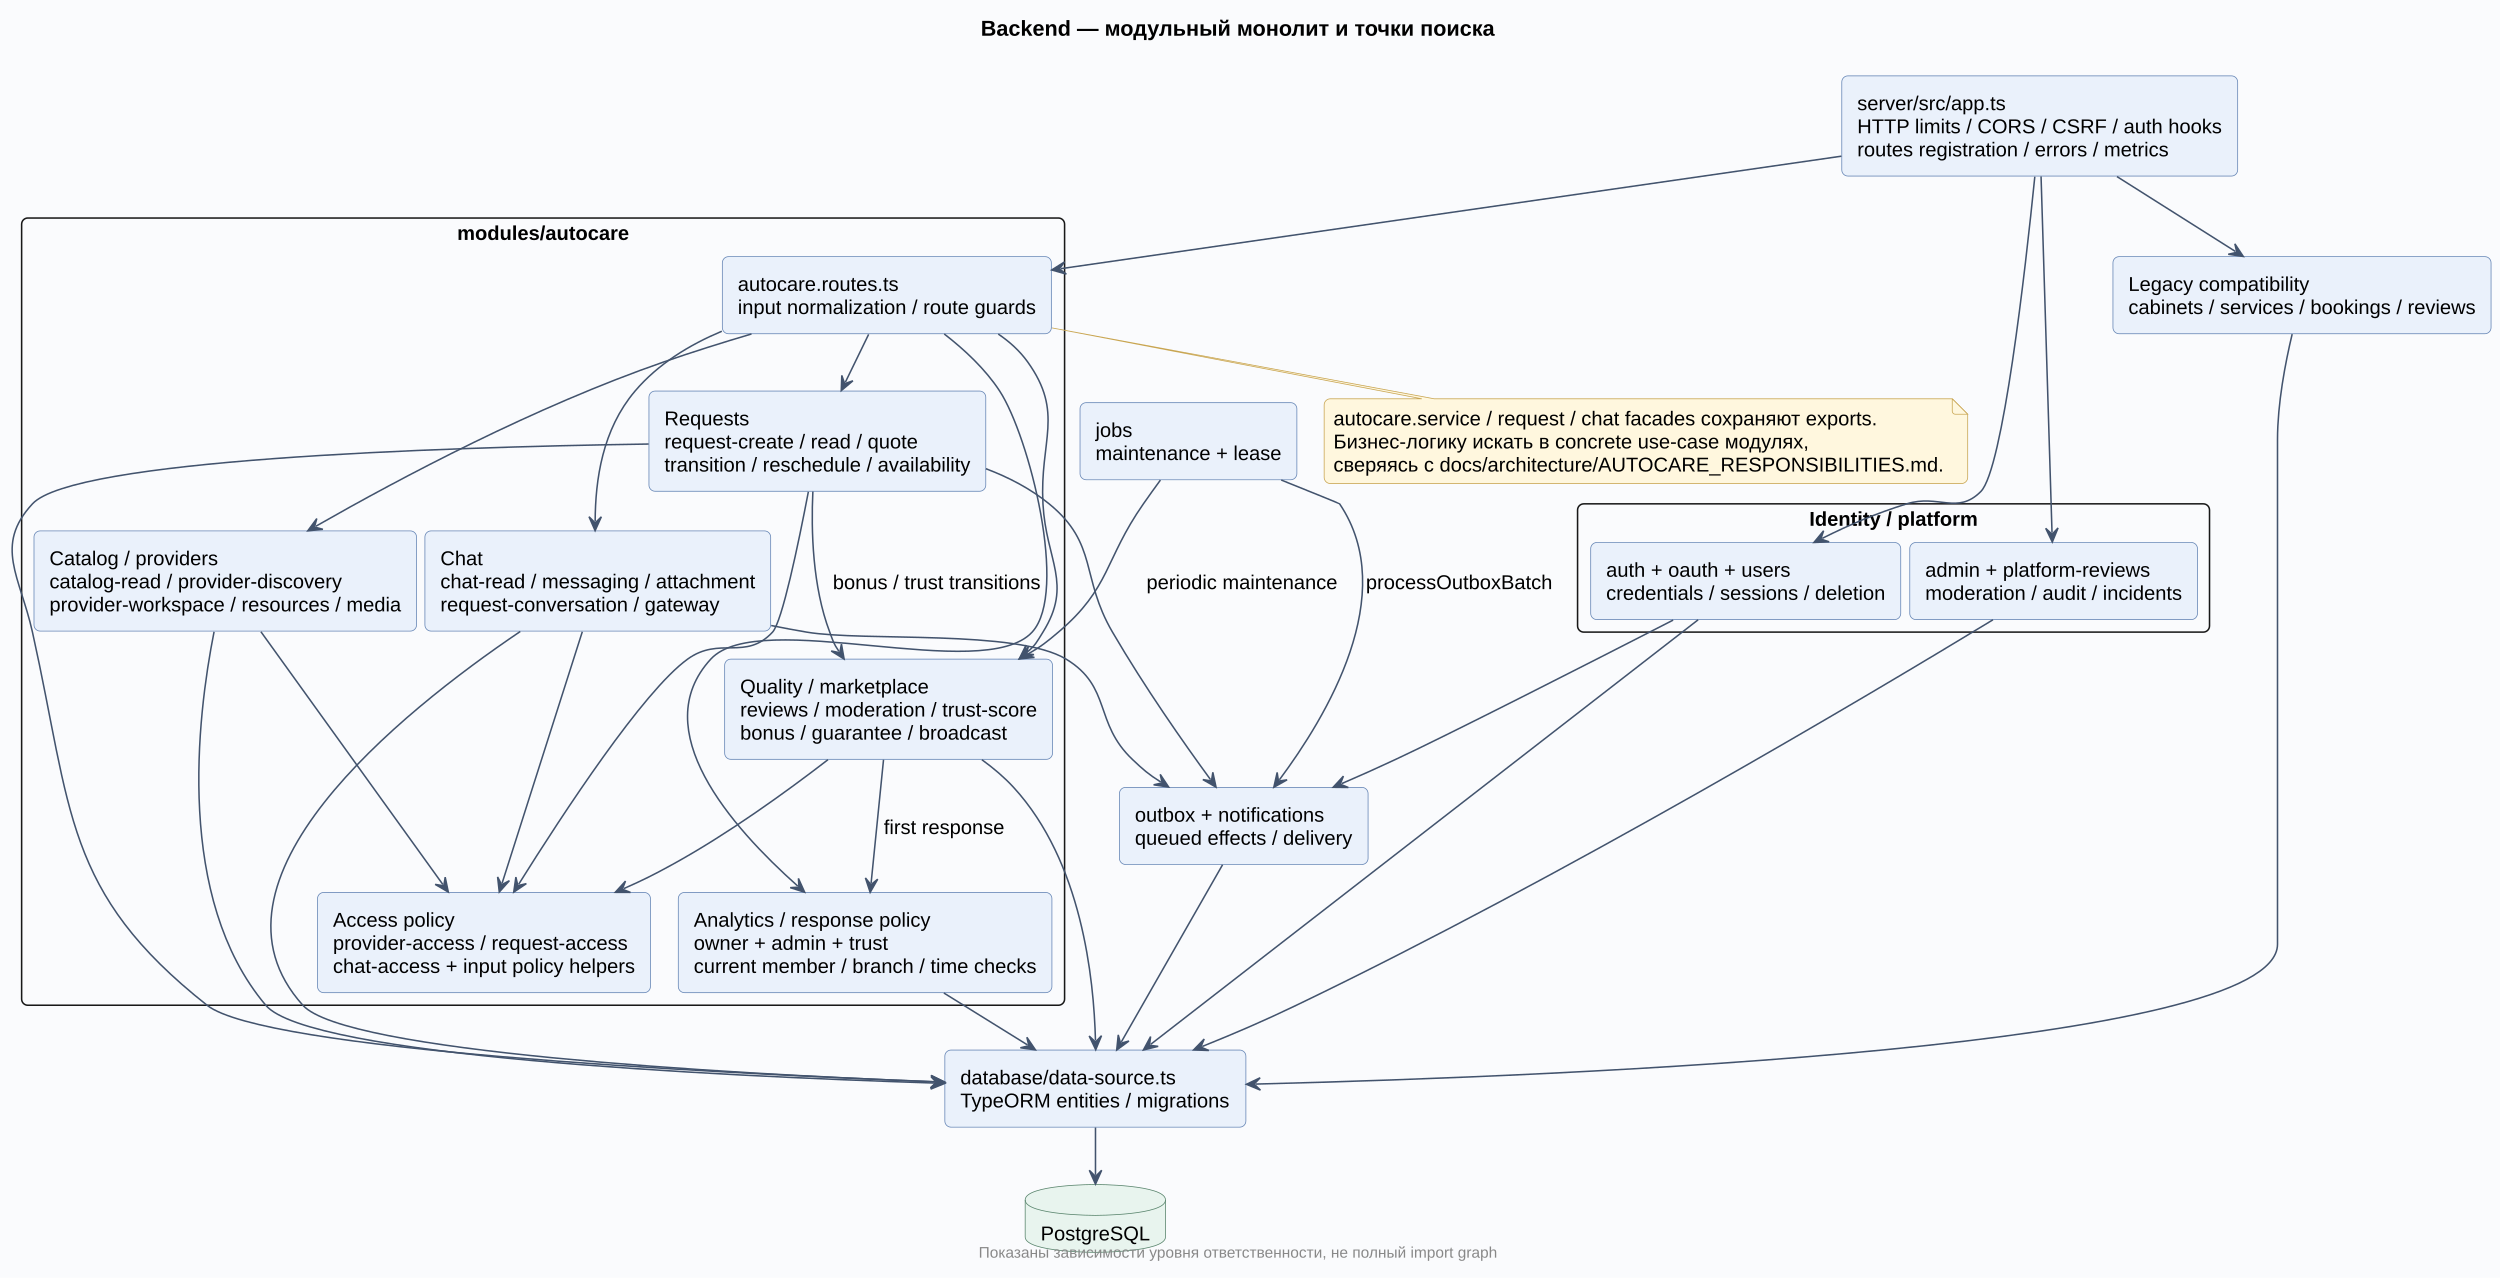
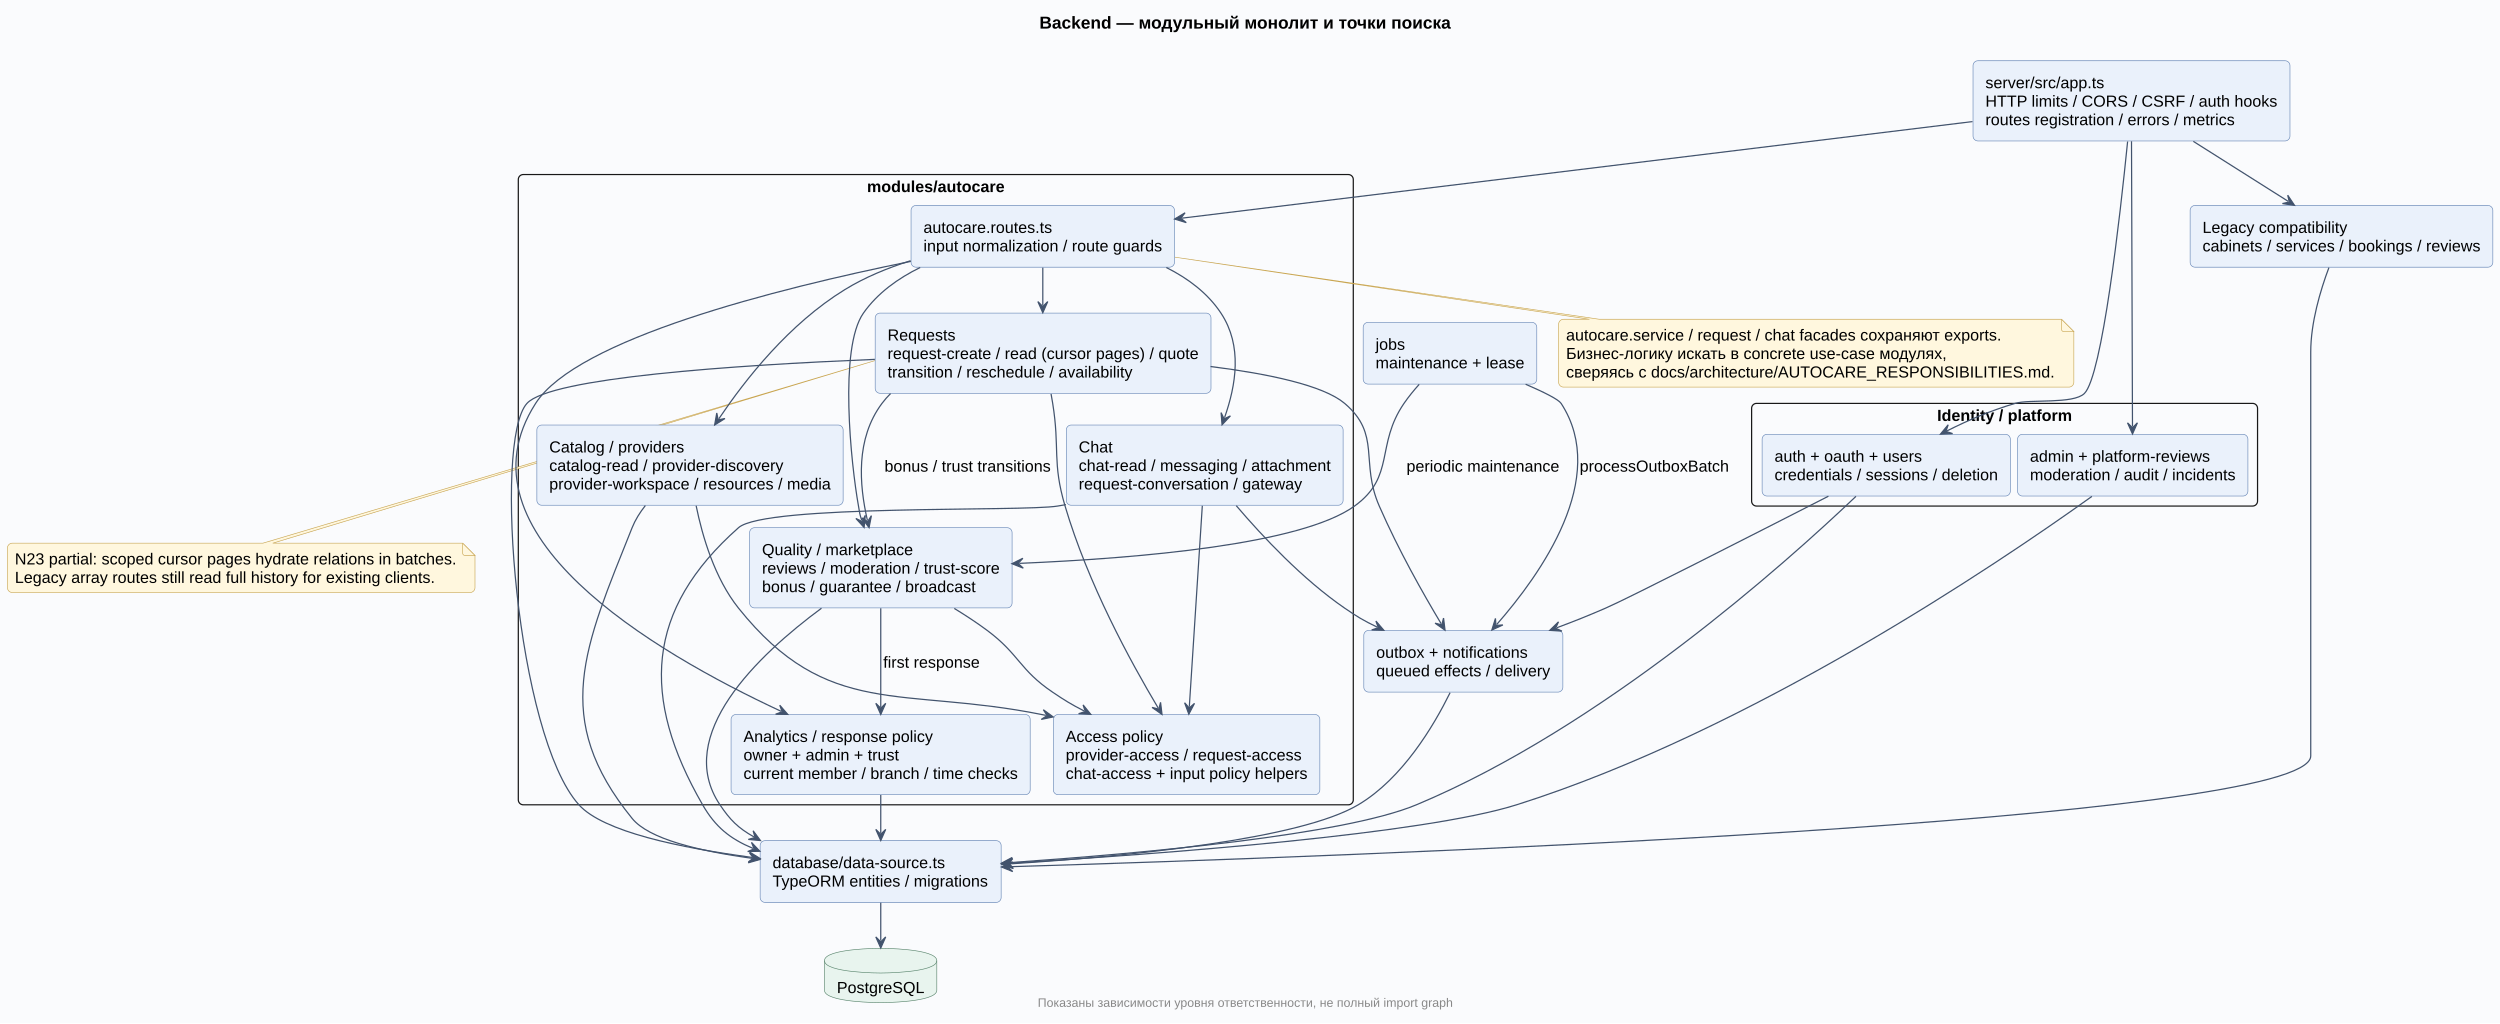
- <svg xmlns="http://www.w3.org/2000/svg" contentStyleType="text/css" data-diagram-type="DESCRIPTION" height="827px" preserveAspectRatio="none" style="width:1618px;height:827px;background:#FAFBFD;" version="1.1" viewBox="0 0 1618 827" width="1618px" zoomAndPan="magnify">
+ <svg xmlns="http://www.w3.org/2000/svg" contentStyleType="text/css" data-diagram-type="DESCRIPTION" height="827px" preserveAspectRatio="none" style="width:2021px;height:827px;background:#FAFBFD;" version="1.1" viewBox="0 0 2021 827" width="2021px" zoomAndPan="magnify">
  <defs />
  <g>
-     <rect fill="#FAFBFD" height="827" style="stroke:none;stroke-width:1;" width="1618" x="0" y="0" />
+     <rect fill="#FAFBFD" height="827" style="stroke:none;stroke-width:1;" width="2021" x="0" y="0" />
    <g class="title" data-source-line="2">
-       <text fill="#000000" font-family="Arial" font-size="14" font-weight="bold" lengthAdjust="spacing" textLength="334.018" x="634.741" y="23.132">Backend — модульный монолит и точки поиска</text>
+       <text fill="#000000" font-family="Arial" font-size="14" font-weight="bold" lengthAdjust="spacing" textLength="334.018" x="840.241" y="23.132">Backend — модульный монолит и точки поиска</text>
    </g>
    <g class="cluster" data-qualified-name="Identity . platform" data-source-line="5" id="ent0003">
-       <rect fill="none" height="83" rx="4" ry="4" style="stroke:#181818;stroke-width:1;" width="409" x="1021" y="326.099" />
-       <text fill="#000000" font-family="Arial" font-size="13" font-weight="bold" lengthAdjust="spacing" textLength="109.059" x="1170.97" y="340.293">Identity / platform</text>
+       <rect fill="none" height="83" rx="4" ry="4" style="stroke:#181818;stroke-width:1;" width="409" x="1416" y="326.099" />
+       <text fill="#000000" font-family="Arial" font-size="13" font-weight="bold" lengthAdjust="spacing" textLength="109.059" x="1565.97" y="340.293">Identity / platform</text>
    </g>
    <g class="cluster" data-qualified-name="modules.autocare" data-source-line="9" id="ent0006">
-       <rect fill="none" height="509.5" rx="4" ry="4" style="stroke:#181818;stroke-width:1;" width="675" x="14" y="141.099" />
-       <text fill="#000000" font-family="Arial" font-size="13" font-weight="bold" lengthAdjust="spacing" textLength="111.255" x="295.872" y="155.292">modules/autocare</text>
+       <rect fill="none" height="509.5" rx="4" ry="4" style="stroke:#181818;stroke-width:1;" width="675" x="419" y="141.099" />
+       <text fill="#000000" font-family="Arial" font-size="13" font-weight="bold" lengthAdjust="spacing" textLength="111.255" x="700.872" y="155.292">modules/autocare</text>
    </g>
    <g class="entity" data-qualified-name="App" data-source-line="4" id="ent0002">
-       <rect fill="#EAF1FB" height="64.846" rx="4" ry="4" style="stroke:#6585B5;stroke-width:0.5;" width="256.215" x="1192" y="49.099" />
-       <text fill="#000000" font-family="Arial" font-size="13" lengthAdjust="spacing" textLength="96.085" x="1202" y="71.293">server/src/app.ts</text>
-       <text fill="#000000" font-family="Arial" font-size="13" lengthAdjust="spacing" textLength="236.215" x="1202" y="86.241">HTTP limits / CORS / CSRF / auth hooks</text>
-       <text fill="#000000" font-family="Arial" font-size="13" lengthAdjust="spacing" textLength="201.557" x="1202" y="101.19">routes registration / errors / metrics</text>
+       <rect fill="#EAF1FB" height="64.846" rx="4" ry="4" style="stroke:#6585B5;stroke-width:0.5;" width="256.215" x="1595" y="49.099" />
+       <text fill="#000000" font-family="Arial" font-size="13" lengthAdjust="spacing" textLength="96.085" x="1605" y="71.293">server/src/app.ts</text>
+       <text fill="#000000" font-family="Arial" font-size="13" lengthAdjust="spacing" textLength="236.215" x="1605" y="86.241">HTTP limits / CORS / CSRF / auth hooks</text>
+       <text fill="#000000" font-family="Arial" font-size="13" lengthAdjust="spacing" textLength="201.557" x="1605" y="101.19">routes registration / errors / metrics</text>
    </g>
    <g class="entity" data-qualified-name="Outbox" data-source-line="18" id="ent0014">
-       <rect fill="#EAF1FB" height="49.898" rx="4" ry="4" style="stroke:#6585B5;stroke-width:0.5;" width="160.918" x="724.5" y="509.599" />
-       <text fill="#000000" font-family="Arial" font-size="13" lengthAdjust="spacing" textLength="122.497" x="734.5" y="531.793">outbox + notifications</text>
-       <text fill="#000000" font-family="Arial" font-size="13" lengthAdjust="spacing" textLength="140.918" x="734.5" y="546.741">queued effects / delivery</text>
+       <rect fill="#EAF1FB" height="49.898" rx="4" ry="4" style="stroke:#6585B5;stroke-width:0.5;" width="160.918" x="1102.5" y="509.599" />
+       <text fill="#000000" font-family="Arial" font-size="13" lengthAdjust="spacing" textLength="122.497" x="1112.5" y="531.793">outbox + notifications</text>
+       <text fill="#000000" font-family="Arial" font-size="13" lengthAdjust="spacing" textLength="140.918" x="1112.5" y="546.741">queued effects / delivery</text>
    </g>
    <g class="entity" data-qualified-name="Jobs" data-source-line="19" id="ent0015">
-       <rect fill="#EAF1FB" height="49.898" rx="4" ry="4" style="stroke:#6585B5;stroke-width:0.5;" width="140.333" x="699" y="260.599" />
-       <text fill="#000000" font-family="Arial" font-size="13" lengthAdjust="spacing" textLength="23.848" x="709" y="282.793">jobs</text>
-       <text fill="#000000" font-family="Arial" font-size="13" lengthAdjust="spacing" textLength="120.332" x="709" y="297.741">maintenance + lease</text>
+       <rect fill="#EAF1FB" height="49.898" rx="4" ry="4" style="stroke:#6585B5;stroke-width:0.5;" width="140.333" x="1102" y="260.599" />
+       <text fill="#000000" font-family="Arial" font-size="13" lengthAdjust="spacing" textLength="23.848" x="1112" y="282.793">jobs</text>
+       <text fill="#000000" font-family="Arial" font-size="13" lengthAdjust="spacing" textLength="120.332" x="1112" y="297.741">maintenance + lease</text>
    </g>
    <g class="entity" data-qualified-name="Legacy" data-source-line="20" id="ent0016">
-       <rect fill="#EAF1FB" height="49.898" rx="4" ry="4" style="stroke:#6585B5;stroke-width:0.5;" width="244.707" x="1367.5" y="166.099" />
-       <text fill="#000000" font-family="Arial" font-size="13" lengthAdjust="spacing" textLength="117.057" x="1377.5" y="188.292">Legacy compatibility</text>
-       <text fill="#000000" font-family="Arial" font-size="13" lengthAdjust="spacing" textLength="224.707" x="1377.5" y="203.241">cabinets / services / bookings / reviews</text>
+       <rect fill="#EAF1FB" height="49.898" rx="4" ry="4" style="stroke:#6585B5;stroke-width:0.5;" width="244.707" x="1770.5" y="166.099" />
+       <text fill="#000000" font-family="Arial" font-size="13" lengthAdjust="spacing" textLength="117.057" x="1780.5" y="188.292">Legacy compatibility</text>
+       <text fill="#000000" font-family="Arial" font-size="13" lengthAdjust="spacing" textLength="224.707" x="1780.5" y="203.241">cabinets / services / bookings / reviews</text>
    </g>
    <g class="entity" data-qualified-name="ORM" data-source-line="21" id="ent0017">
-       <rect fill="#EAF1FB" height="49.898" rx="4" ry="4" style="stroke:#6585B5;stroke-width:0.5;" width="194.833" x="611.5" y="679.599" />
-       <text fill="#000000" font-family="Arial" font-size="13" lengthAdjust="spacing" textLength="139.477" x="621.5" y="701.793">database/data-source.ts</text>
-       <text fill="#000000" font-family="Arial" font-size="13" lengthAdjust="spacing" textLength="174.833" x="621.5" y="716.741">TypeORM entities / migrations</text>
+       <rect fill="#EAF1FB" height="49.898" rx="4" ry="4" style="stroke:#6585B5;stroke-width:0.5;" width="194.833" x="614.5" y="679.599" />
+       <text fill="#000000" font-family="Arial" font-size="13" lengthAdjust="spacing" textLength="139.477" x="624.5" y="701.793">database/data-source.ts</text>
+       <text fill="#000000" font-family="Arial" font-size="13" lengthAdjust="spacing" textLength="174.833" x="624.5" y="716.741">TypeORM entities / migrations</text>
    </g>
    <g class="entity" data-qualified-name="PG" data-source-line="22" id="ent0018">
-       <path d="M663.5,776.599 C663.5,766.599 708.907,766.599 708.907,766.599 C708.907,766.599 754.314,766.599 754.314,776.599 L754.314,800.547 C754.314,810.547 708.907,810.547 708.907,810.547 C708.907,810.547 663.5,810.547 663.5,800.547 L663.5,776.599" fill="#E8F4EE" style="stroke:#58846C;stroke-width:0.5;" />
-       <path d="M663.5,776.599 C663.5,786.599 708.907,786.599 708.907,786.599 C708.907,786.599 754.314,786.599 754.314,776.599" fill="none" style="stroke:#58846C;stroke-width:0.5;" />
-       <text fill="#000000" font-family="Arial" font-size="13" lengthAdjust="spacing" textLength="70.814" x="673.5" y="802.793">PostgreSQL</text>
+       <path d="M666.5,776.599 C666.5,766.599 711.907,766.599 711.907,766.599 C711.907,766.599 757.314,766.599 757.314,776.599 L757.314,800.547 C757.314,810.547 711.907,810.547 711.907,810.547 C711.907,810.547 666.5,810.547 666.5,800.547 L666.5,776.599" fill="#E8F4EE" style="stroke:#58846C;stroke-width:0.5;" />
+       <path d="M666.5,776.599 C666.5,786.599 711.907,786.599 711.907,786.599 C711.907,786.599 757.314,786.599 757.314,776.599" fill="none" style="stroke:#58846C;stroke-width:0.5;" />
+       <text fill="#000000" font-family="Arial" font-size="13" lengthAdjust="spacing" textLength="70.814" x="676.5" y="802.793">PostgreSQL</text>
    </g>
    <g class="entity" data-qualified-name="GMN49" data-source-line="54" id="ent0050">
-       <path d="M857,262.099 L857,308.945 A4,4 0 0 0 861,312.945 L1269.491,312.945 A4,4 0 0 0 1273.491,308.945 L1273.491,268.099 L1263.491,258.099 L928.171,258.099 L680.54,212.17 L920.171,258.099 L861,258.099 A4,4 0 0 0 857,262.099" fill="#FFF7DE" style="stroke:#C8A552;stroke-width:0.5;" />
-       <path d="M1263.491,258.099 L1263.491,266.099 A2,2 0 0 0 1265.491,268.099 L1273.491,268.099 L1263.491,258.099" fill="#FFF7DE" style="stroke:#C8A552;stroke-width:0.5;" />
-       <text fill="#000000" font-family="Arial" font-size="13" lengthAdjust="spacing" textLength="352.206" x="863" y="275.293">autocare.service / request / chat facades сохраняют exports.</text>
-       <text fill="#000000" font-family="Arial" font-size="13" lengthAdjust="spacing" textLength="307.969" x="863" y="290.241">Бизнес-логику искать в concrete use-case модулях,</text>
-       <text fill="#000000" font-family="Arial" font-size="13" lengthAdjust="spacing" textLength="395.491" x="863" y="305.19">сверяясь с docs/architecture/AUTOCARE_RESPONSIBILITIES.md.</text>
+       <path d="M1260,262.099 L1260,308.945 A4,4 0 0 0 1264,312.945 L1672.491,312.945 A4,4 0 0 0 1676.491,308.945 L1676.491,268.099 L1666.491,258.099 L1292.886,258.099 L949.731,207.895 L1284.886,258.099 L1264,258.099 A4,4 0 0 0 1260,262.099" fill="#FFF7DE" style="stroke:#C8A552;stroke-width:0.5;" />
+       <path d="M1666.491,258.099 L1666.491,266.099 A2,2 0 0 0 1668.491,268.099 L1676.491,268.099 L1666.491,258.099" fill="#FFF7DE" style="stroke:#C8A552;stroke-width:0.5;" />
+       <text fill="#000000" font-family="Arial" font-size="13" lengthAdjust="spacing" textLength="352.206" x="1266" y="275.293">autocare.service / request / chat facades сохраняют exports.</text>
+       <text fill="#000000" font-family="Arial" font-size="13" lengthAdjust="spacing" textLength="307.969" x="1266" y="290.241">Бизнес-логику искать в concrete use-case модулях,</text>
+       <text fill="#000000" font-family="Arial" font-size="13" lengthAdjust="spacing" textLength="395.491" x="1266" y="305.19">сверяясь с docs/architecture/AUTOCARE_RESPONSIBILITIES.md.</text>
+     </g>
+     <g class="entity" data-qualified-name="GMN52" data-source-line="59" id="ent0053">
+       <path d="M6,443.099 L6,474.996 A4,4 0 0 0 10,478.996 L379.979,478.996 A4,4 0 0 0 383.979,474.996 L383.979,449.099 L373.979,439.099 L220.504,439.099 L707.488,291.448 L212.504,439.099 L10,439.099 A4,4 0 0 0 6,443.099" fill="#FFF7DE" style="stroke:#C8A552;stroke-width:0.5;" />
+       <path d="M373.979,439.099 L373.979,447.099 A2,2 0 0 0 375.979,449.099 L383.979,449.099 L373.979,439.099" fill="#FFF7DE" style="stroke:#C8A552;stroke-width:0.5;" />
+       <text fill="#000000" font-family="Arial" font-size="13" lengthAdjust="spacing" textLength="356.979" x="12" y="456.293">N23 partial: scoped cursor pages hydrate relations in batches.</text>
+       <text fill="#000000" font-family="Arial" font-size="13" lengthAdjust="spacing" textLength="339.587" x="12" y="471.241">Legacy array routes still read full history for existing clients.</text>
    </g>
    <g class="entity" data-qualified-name="Identity . platform.Identity" data-source-line="6" id="ent0004">
-       <rect fill="#EAF1FB" height="49.898" rx="4" ry="4" style="stroke:#6585B5;stroke-width:0.5;" width="200.654" x="1029.5" y="351.099" />
-       <text fill="#000000" font-family="Arial" font-size="13" lengthAdjust="spacing" textLength="119.253" x="1039.5" y="373.293">auth + oauth + users</text>
-       <text fill="#000000" font-family="Arial" font-size="13" lengthAdjust="spacing" textLength="180.654" x="1039.5" y="388.241">credentials / sessions / deletion</text>
+       <rect fill="#EAF1FB" height="49.898" rx="4" ry="4" style="stroke:#6585B5;stroke-width:0.5;" width="200.654" x="1424.5" y="351.099" />
+       <text fill="#000000" font-family="Arial" font-size="13" lengthAdjust="spacing" textLength="119.253" x="1434.5" y="373.293">auth + oauth + users</text>
+       <text fill="#000000" font-family="Arial" font-size="13" lengthAdjust="spacing" textLength="180.654" x="1434.5" y="388.241">credentials / sessions / deletion</text>
    </g>
    <g class="entity" data-qualified-name="Identity . platform.Admin" data-source-line="7" id="ent0005">
-       <rect fill="#EAF1FB" height="49.898" rx="4" ry="4" style="stroke:#6585B5;stroke-width:0.5;" width="186.207" x="1236" y="351.099" />
-       <text fill="#000000" font-family="Arial" font-size="13" lengthAdjust="spacing" textLength="145.577" x="1246" y="373.293">admin + platform-reviews</text>
-       <text fill="#000000" font-family="Arial" font-size="13" lengthAdjust="spacing" textLength="166.207" x="1246" y="388.241">moderation / audit / incidents</text>
+       <rect fill="#EAF1FB" height="49.898" rx="4" ry="4" style="stroke:#6585B5;stroke-width:0.5;" width="186.207" x="1631" y="351.099" />
+       <text fill="#000000" font-family="Arial" font-size="13" lengthAdjust="spacing" textLength="145.577" x="1641" y="373.293">admin + platform-reviews</text>
+       <text fill="#000000" font-family="Arial" font-size="13" lengthAdjust="spacing" textLength="166.207" x="1641" y="388.241">moderation / audit / incidents</text>
    </g>
    <g class="entity" data-qualified-name="modules.autocare.Routes" data-source-line="10" id="ent0007">
-       <rect fill="#EAF1FB" height="49.898" rx="4" ry="4" style="stroke:#6585B5;stroke-width:0.5;" width="212.943" x="467.5" y="166.099" />
-       <text fill="#000000" font-family="Arial" font-size="13" lengthAdjust="spacing" textLength="104.057" x="477.5" y="188.292">autocare.routes.ts</text>
-       <text fill="#000000" font-family="Arial" font-size="13" lengthAdjust="spacing" textLength="192.943" x="477.5" y="203.241">input normalization / route guards</text>
+       <rect fill="#EAF1FB" height="49.898" rx="4" ry="4" style="stroke:#6585B5;stroke-width:0.5;" width="212.943" x="736.5" y="166.099" />
+       <text fill="#000000" font-family="Arial" font-size="13" lengthAdjust="spacing" textLength="104.057" x="746.5" y="188.292">autocare.routes.ts</text>
+       <text fill="#000000" font-family="Arial" font-size="13" lengthAdjust="spacing" textLength="192.943" x="746.5" y="203.241">input normalization / route guards</text>
    </g>
    <g class="entity" data-qualified-name="modules.autocare.Providers" data-source-line="11" id="ent0008">
-       <rect fill="#EAF1FB" height="64.846" rx="4" ry="4" style="stroke:#6585B5;stroke-width:0.5;" width="247.589" x="22" y="343.599" />
-       <text fill="#000000" font-family="Arial" font-size="13" lengthAdjust="spacing" textLength="109.11" x="32" y="365.793">Catalog / providers</text>
-       <text fill="#000000" font-family="Arial" font-size="13" lengthAdjust="spacing" textLength="189.306" x="32" y="380.741">catalog-read / provider-discovery</text>
-       <text fill="#000000" font-family="Arial" font-size="13" lengthAdjust="spacing" textLength="227.589" x="32" y="395.69">provider-workspace / resources / media</text>
+       <rect fill="#EAF1FB" height="64.846" rx="4" ry="4" style="stroke:#6585B5;stroke-width:0.5;" width="247.589" x="434" y="343.599" />
+       <text fill="#000000" font-family="Arial" font-size="13" lengthAdjust="spacing" textLength="109.11" x="444" y="365.793">Catalog / providers</text>
+       <text fill="#000000" font-family="Arial" font-size="13" lengthAdjust="spacing" textLength="189.306" x="444" y="380.741">catalog-read / provider-discovery</text>
+       <text fill="#000000" font-family="Arial" font-size="13" lengthAdjust="spacing" textLength="227.589" x="444" y="395.69">provider-workspace / resources / media</text>
    </g>
    <g class="entity" data-qualified-name="modules.autocare.Requests" data-source-line="12" id="ent0009">
-       <rect fill="#EAF1FB" height="64.846" rx="4" ry="4" style="stroke:#6585B5;stroke-width:0.5;" width="217.99" x="420" y="253.099" />
-       <text fill="#000000" font-family="Arial" font-size="13" lengthAdjust="spacing" textLength="54.92" x="430" y="275.293">Requests</text>
-       <text fill="#000000" font-family="Arial" font-size="13" lengthAdjust="spacing" textLength="164.042" x="430" y="290.241">request-create / read / quote</text>
-       <text fill="#000000" font-family="Arial" font-size="13" lengthAdjust="spacing" textLength="197.99" x="430" y="305.19">transition / reschedule / availability</text>
+       <rect fill="#EAF1FB" height="64.846" rx="4" ry="4" style="stroke:#6585B5;stroke-width:0.5;" width="271.462" x="707.5" y="253.099" />
+       <text fill="#000000" font-family="Arial" font-size="13" lengthAdjust="spacing" textLength="54.92" x="717.5" y="275.293">Requests</text>
+       <text fill="#000000" font-family="Arial" font-size="13" lengthAdjust="spacing" textLength="251.462" x="717.5" y="290.241">request-create / read (cursor pages) / quote</text>
+       <text fill="#000000" font-family="Arial" font-size="13" lengthAdjust="spacing" textLength="197.99" x="717.5" y="305.19">transition / reschedule / availability</text>
    </g>
    <g class="entity" data-qualified-name="modules.autocare.Chat" data-source-line="13" id="ent0010">
-       <rect fill="#EAF1FB" height="64.846" rx="4" ry="4" style="stroke:#6585B5;stroke-width:0.5;" width="223.773" x="275" y="343.599" />
-       <text fill="#000000" font-family="Arial" font-size="13" lengthAdjust="spacing" textLength="27.46" x="285" y="365.793">Chat</text>
-       <text fill="#000000" font-family="Arial" font-size="13" lengthAdjust="spacing" textLength="203.773" x="285" y="380.741">chat-read / messaging / attachment</text>
-       <text fill="#000000" font-family="Arial" font-size="13" lengthAdjust="spacing" textLength="180.654" x="285" y="395.69">request-conversation / gateway</text>
+       <rect fill="#EAF1FB" height="64.846" rx="4" ry="4" style="stroke:#6585B5;stroke-width:0.5;" width="223.773" x="862" y="343.599" />
+       <text fill="#000000" font-family="Arial" font-size="13" lengthAdjust="spacing" textLength="27.46" x="872" y="365.793">Chat</text>
+       <text fill="#000000" font-family="Arial" font-size="13" lengthAdjust="spacing" textLength="203.773" x="872" y="380.741">chat-read / messaging / attachment</text>
+       <text fill="#000000" font-family="Arial" font-size="13" lengthAdjust="spacing" textLength="180.654" x="872" y="395.69">request-conversation / gateway</text>
    </g>
    <g class="entity" data-qualified-name="modules.autocare.Quality" data-source-line="14" id="ent0011">
-       <rect fill="#EAF1FB" height="64.846" rx="4" ry="4" style="stroke:#6585B5;stroke-width:0.5;" width="212.175" x="469" y="426.599" />
-       <text fill="#000000" font-family="Arial" font-size="13" lengthAdjust="spacing" textLength="122.103" x="479" y="448.793">Quality / marketplace</text>
-       <text fill="#000000" font-family="Arial" font-size="13" lengthAdjust="spacing" textLength="192.175" x="479" y="463.741">reviews / moderation / trust-score</text>
-       <text fill="#000000" font-family="Arial" font-size="13" lengthAdjust="spacing" textLength="172.732" x="479" y="478.69">bonus / guarantee / broadcast</text>
+       <rect fill="#EAF1FB" height="64.846" rx="4" ry="4" style="stroke:#6585B5;stroke-width:0.5;" width="212.175" x="606" y="426.599" />
+       <text fill="#000000" font-family="Arial" font-size="13" lengthAdjust="spacing" textLength="122.103" x="616" y="448.793">Quality / marketplace</text>
+       <text fill="#000000" font-family="Arial" font-size="13" lengthAdjust="spacing" textLength="192.175" x="616" y="463.741">reviews / moderation / trust-score</text>
+       <text fill="#000000" font-family="Arial" font-size="13" lengthAdjust="spacing" textLength="172.732" x="616" y="478.69">bonus / guarantee / broadcast</text>
    </g>
    <g class="entity" data-qualified-name="modules.autocare.Analytics" data-source-line="15" id="ent0012">
-       <rect fill="#EAF1FB" height="64.846" rx="4" ry="4" style="stroke:#6585B5;stroke-width:0.5;" width="241.8" x="439" y="577.599" />
-       <text fill="#000000" font-family="Arial" font-size="13" lengthAdjust="spacing" textLength="153.182" x="449" y="599.793">Analytics / response policy</text>
-       <text fill="#000000" font-family="Arial" font-size="13" lengthAdjust="spacing" textLength="125.728" x="449" y="614.741">owner + admin + trust</text>
-       <text fill="#000000" font-family="Arial" font-size="13" lengthAdjust="spacing" textLength="221.8" x="449" y="629.69">current member / branch / time checks</text>
+       <rect fill="#EAF1FB" height="64.846" rx="4" ry="4" style="stroke:#6585B5;stroke-width:0.5;" width="241.8" x="591" y="577.599" />
+       <text fill="#000000" font-family="Arial" font-size="13" lengthAdjust="spacing" textLength="153.182" x="601" y="599.793">Analytics / response policy</text>
+       <text fill="#000000" font-family="Arial" font-size="13" lengthAdjust="spacing" textLength="125.728" x="601" y="614.741">owner + admin + trust</text>
+       <text fill="#000000" font-family="Arial" font-size="13" lengthAdjust="spacing" textLength="221.8" x="601" y="629.69">current member / branch / time checks</text>
    </g>
    <g class="entity" data-qualified-name="modules.autocare.Access" data-source-line="16" id="ent0013">
-       <rect fill="#EAF1FB" height="64.846" rx="4" ry="4" style="stroke:#6585B5;stroke-width:0.5;" width="215.463" x="205.5" y="577.599" />
-       <text fill="#000000" font-family="Arial" font-size="13" lengthAdjust="spacing" textLength="78.749" x="215.5" y="599.793">Access policy</text>
-       <text fill="#000000" font-family="Arial" font-size="13" lengthAdjust="spacing" textLength="190.741" x="215.5" y="614.741">provider-access / request-access</text>
-       <text fill="#000000" font-family="Arial" font-size="13" lengthAdjust="spacing" textLength="195.463" x="215.5" y="629.69">chat-access + input policy helpers</text>
+       <rect fill="#EAF1FB" height="64.846" rx="4" ry="4" style="stroke:#6585B5;stroke-width:0.5;" width="215.463" x="851.5" y="577.599" />
+       <text fill="#000000" font-family="Arial" font-size="13" lengthAdjust="spacing" textLength="78.749" x="861.5" y="599.793">Access policy</text>
+       <text fill="#000000" font-family="Arial" font-size="13" lengthAdjust="spacing" textLength="190.741" x="861.5" y="614.741">provider-access / request-access</text>
+       <text fill="#000000" font-family="Arial" font-size="13" lengthAdjust="spacing" textLength="195.463" x="861.5" y="629.69">chat-access + input policy helpers</text>
    </g>
    <g class="link" data-entity-1="ent0002" data-entity-2="ent0004" data-link-type="dependency" id="lnk19">
-       <polygon fill="#42536D" points="1173.965,351.094,1183.804,350.666,1178.441,348.867,1180.241,343.504,1173.965,351.094" style="stroke:#42536D;stroke-width:1;" />
-       <path d="M1316.934,114.371 C1310.759,175.298 1296.203,303.822 1282,318.099 C1266.747,333.431 1254.644,319.651 1234,326.099 C1213.615,332.466 1197.474,339.398 1179.337,348.421" fill="none" style="stroke:#42536D;stroke-width:1;" />
+       <polygon fill="#42536D" points="1568.637,350.98,1578.476,350.529,1573.109,348.742,1574.896,343.375,1568.637,350.98" style="stroke:#42536D;stroke-width:1;" />
+       <path d="M1719.962,114.399 C1713.839,175.378 1699.368,303.988 1685,318.099 C1676.031,326.907 1641.042,322.491 1629,326.099 C1608.447,332.257 1592.182,339.198 1574.003,348.295" fill="none" style="stroke:#42536D;stroke-width:1;" />
    </g>
    <g class="link" data-entity-1="ent0002" data-entity-2="ent0005" data-link-type="dependency" id="lnk20">
-       <polygon fill="#42536D" points="1328.252,350.797,1331.974,341.678,1328.099,345.8,1323.977,341.925,1328.252,350.797" style="stroke:#42536D;stroke-width:1;" />
-       <path d="M1320.972,114.179 C1322.781,172.973 1326.444,292.028 1328.068,344.8" fill="none" style="stroke:#42536D;stroke-width:1;" />
+       <polygon fill="#42536D" points="1723.917,350.797,1727.886,341.784,1723.9,345.797,1719.886,341.811,1723.917,350.797" style="stroke:#42536D;stroke-width:1;" />
+       <path d="M1723.108,114.179 C1723.309,172.973 1723.716,292.025 1723.896,344.797" fill="none" style="stroke:#42536D;stroke-width:1;" />
    </g>
    <g class="link" data-entity-1="ent0002" data-entity-2="ent0007" data-link-type="dependency" id="lnk21">
-       <polygon fill="#42536D" points="680.665,174.728,690.144,177.403,685.614,174.015,689.003,169.485,680.665,174.728" style="stroke:#42536D;stroke-width:1;" />
-       <path d="M1191.758,101.079 C1047.411,121.879 821.444,154.441 686.604,173.872" fill="none" style="stroke:#42536D;stroke-width:1;" />
+       <polygon fill="#42536D" points="949.559,177.082,958.977,179.961,954.522,176.475,958.007,172.02,949.559,177.082" style="stroke:#42536D;stroke-width:1;" />
+       <path d="M1594.57,98.288 C1420.209,119.587 1117.74,156.537 955.515,176.354" fill="none" style="stroke:#42536D;stroke-width:1;" />
    </g>
    <g class="link" data-entity-1="ent0002" data-entity-2="ent0016" data-link-type="dependency" id="lnk22">
-       <polygon fill="#42536D" points="1451.869,165.986,1446.4,157.795,1447.643,163.314,1442.124,164.557,1451.869,165.986" style="stroke:#42536D;stroke-width:1;" />
-       <path d="M1370.086,114.271 C1396.236,130.807 1422.652,147.511 1446.797,162.779" fill="none" style="stroke:#42536D;stroke-width:1;" />
+       <polygon fill="#42536D" points="1854.869,165.986,1849.4,157.795,1850.643,163.314,1845.124,164.557,1854.869,165.986" style="stroke:#42536D;stroke-width:1;" />
+       <path d="M1773.086,114.271 C1799.236,130.807 1825.652,147.511 1849.797,162.779" fill="none" style="stroke:#42536D;stroke-width:1;" />
    </g>
    <g class="link" data-entity-1="ent0007" data-entity-2="ent0008" data-link-type="dependency" id="lnk23">
-       <polygon fill="#42536D" points="199.192,343.557,208.991,342.57,203.535,341.079,205.026,335.622,199.192,343.557" style="stroke:#42536D;stroke-width:1;" />
-       <path d="M486.365,216.134 C467.653,221.69 448.083,227.824 430,234.099 C346.01,263.241 260.176,308.756 204.403,340.583" fill="none" style="stroke:#42536D;stroke-width:1;" />
+       <polygon fill="#42536D" points="577.719,343.551,586.072,338.334,580.519,339.408,579.444,333.854,577.719,343.551" style="stroke:#42536D;stroke-width:1;" />
+       <path d="M736.106,210.762 C717.605,216.575 699.148,224.174 683,234.099 C637.711,261.934 602.911,306.273 581.079,338.579" fill="none" style="stroke:#42536D;stroke-width:1;" />
    </g>
    <g class="link" data-entity-1="ent0007" data-entity-2="ent0009" data-link-type="dependency" id="lnk24">
-       <polygon fill="#42536D" points="544.471,252.798,552.005,246.454,546.658,248.302,544.811,242.955,544.471,252.798" style="stroke:#42536D;stroke-width:1;" />
-       <path d="M562.177,216.402 C556.76,227.536 552.894,235.483 547.096,247.402" fill="none" style="stroke:#42536D;stroke-width:1;" />
+       <polygon fill="#42536D" points="843,252.798,847,243.798,843,247.798,839,243.798,843,252.798" style="stroke:#42536D;stroke-width:1;" />
+       <path d="M843,216.402 C843,227.536 843,234.878 843,246.798" fill="none" style="stroke:#42536D;stroke-width:1;" />
    </g>
    <g class="link" data-entity-1="ent0007" data-entity-2="ent0010" data-link-type="dependency" id="lnk25">
-       <polygon fill="#42536D" points="385.156,343.443,389.202,334.463,385.181,338.443,381.202,334.422,385.156,343.443" style="stroke:#42536D;stroke-width:1;" />
-       <path d="M467.178,214.365 C445.987,223.261 425.757,235.702 411,253.099 C389.775,278.121 385.325,310.439 385.187,337.443" fill="none" style="stroke:#42536D;stroke-width:1;" />
+       <polygon fill="#42536D" points="987.916,343.371,994.669,336.202,989.571,338.652,987.12,333.554,987.916,343.371" style="stroke:#42536D;stroke-width:1;" />
+       <path d="M942.871,216.263 C960.314,225.012 976.279,236.915 987,253.099 C1004.644,279.735 999.134,311.381 989.902,337.709" fill="none" style="stroke:#42536D;stroke-width:1;" />
    </g>
    <g class="link" data-entity-1="ent0007" data-entity-2="ent0011" data-link-type="dependency" id="lnk26">
-       <polygon fill="#42536D" points="659.699,426.328,669.174,423.641,663.541,423.128,664.054,417.495,659.699,426.328" style="stroke:#42536D;stroke-width:1;" />
-       <path d="M646.076,216.196 C653.355,221.128 659.921,227.035 665,234.099 C689.009,267.493 672.774,285.029 675,326.099 C676.996,362.933 694.519,377.797 675,409.099 C670.908,415.661 670.263,417.528 664.309,422.488" fill="none" style="stroke:#42536D;stroke-width:1;" />
+       <polygon fill="#42536D" points="698.527,426.391,699.491,416.59,696.953,421.646,691.898,419.107,698.527,426.391" style="stroke:#42536D;stroke-width:1;" />
+       <path d="M743.877,216.241 C725.976,225 709.402,236.911 698,253.099 C678.03,281.45 687.927,374.956 694,409.099 C695.016,414.809 694.76,415.032 696.638,420.696" fill="none" style="stroke:#42536D;stroke-width:1;" />
    </g>
    <g class="link" data-entity-1="ent0007" data-entity-2="ent0012" data-link-type="dependency" id="lnk27">
-       <polygon fill="#42536D" points="520.8,577.483,516.743,568.508,517.068,574.156,511.42,574.48,520.8,577.483" style="stroke:#42536D;stroke-width:1;" />
-       <path d="M611.107,216.147 C624.083,226.187 637.714,238.845 647,253.099 C666.094,282.407 691.675,383.349 668,409.099 C636.606,443.245 491.394,392.452 460,426.599 C418.064,472.211 472.716,534.623 516.321,573.49" fill="none" style="stroke:#42536D;stroke-width:1;" />
+       <polygon fill="#42536D" points="636.834,577.529,630.364,570.104,632.301,575.418,626.986,577.356,636.834,577.529" style="stroke:#42536D;stroke-width:1;" />
+       <path d="M736.302,211.295 C626.302,233.643 466.273,274.21 433,326.099 C365.591,431.221 527.534,526.631 631.395,574.996" fill="none" style="stroke:#42536D;stroke-width:1;" />
    </g>
    <g class="link" data-entity-1="ent0008" data-entity-2="ent0013" data-link-type="dependency" id="lnk28">
-       <polygon fill="#42536D" points="290.138,577.339,288.127,567.697,287.217,573.281,281.634,572.371,290.138,577.339" style="stroke:#42536D;stroke-width:1;" />
-       <path d="M168.87,408.871 C200.761,453.174 254.747,528.172 286.633,572.469" fill="none" style="stroke:#42536D;stroke-width:1;" />
+       <polygon fill="#42536D" points="851.383,579.563,843.437,573.743,846.497,578.501,841.739,581.561,851.383,579.563" style="stroke:#42536D;stroke-width:1;" />
+       <path d="M562.754,408.837 C567.787,433.55 577.782,467.575 597,491.599 C669.09,581.714 728.858,554.868 842,577.599 C845.094,578.22 842.363,577.603 845.52,578.289" fill="none" style="stroke:#42536D;stroke-width:1;" />
    </g>
    <g class="link" data-entity-1="ent0009" data-entity-2="ent0013" data-link-type="dependency" id="lnk29">
-       <polygon fill="#42536D" points="332.486,577.396,340.653,571.893,335.14,573.159,333.874,567.645,332.486,577.396" style="stroke:#42536D;stroke-width:1;" />
-       <path d="M523.171,318.296 C516.654,352.316 506.204,402.407 500,409.099 C482.56,427.91 465.783,411.562 445,426.599 C416.171,447.457 364.801,525.814 335.671,572.311" fill="none" style="stroke:#42536D;stroke-width:1;" />
+       <polygon fill="#42536D" points="939.366,577.552,938.194,567.774,936.806,573.258,931.322,571.87,939.366,577.552" style="stroke:#42536D;stroke-width:1;" />
+       <path d="M849.682,318.465 C850.153,321.043 850.599,323.612 851,326.099 C856.915,362.781 850.455,373.471 861,409.099 C879.601,471.944 913.46,534.092 936.294,572.399" fill="none" style="stroke:#42536D;stroke-width:1;" />
    </g>
    <g class="link" data-entity-1="ent0010" data-entity-2="ent0013" data-link-type="dependency" id="lnk30">
-       <polygon fill="#42536D" points="323.13,577.339,329.676,569.98,324.65,572.575,322.054,567.549,323.13,577.339" style="stroke:#42536D;stroke-width:1;" />
-       <path d="M376.866,408.871 C362.735,453.174 339.083,527.326 324.954,571.622" fill="none" style="stroke:#42536D;stroke-width:1;" />
+       <polygon fill="#42536D" points="961.053,577.339,965.626,568.616,961.376,572.349,957.643,568.1,961.053,577.339" style="stroke:#42536D;stroke-width:1;" />
+       <path d="M971.946,408.871 C969.081,453.174 964.305,527.054 961.441,571.351" fill="none" style="stroke:#42536D;stroke-width:1;" />
    </g>
    <g class="link" data-entity-1="ent0011" data-entity-2="ent0013" data-link-type="dependency" id="lnk31">
-       <polygon fill="#42536D" points="398.19,577.511,408.039,577.561,402.769,575.503,404.827,570.234,398.19,577.511" style="stroke:#42536D;stroke-width:1;" />
-       <path d="M535.887,491.646 C508.669,512.641 470.949,539.882 435,559.599 C423.376,565.974 416.252,569.592 403.685,575.102" fill="none" style="stroke:#42536D;stroke-width:1;" />
+       <polygon fill="#42536D" points="881.781,577.488,875.583,569.834,877.328,575.215,871.946,576.959,881.781,577.488" style="stroke:#42536D;stroke-width:1;" />
+       <path d="M771.455,491.871 C780.574,497.437 789.705,503.432 798,509.599 C823.989,528.919 824.146,541.5 851,559.599 C860.578,566.054 865.79,569.326 876.437,574.76" fill="none" style="stroke:#42536D;stroke-width:1;" />
    </g>
    <g class="link" data-entity-1="ent0011" data-entity-2="ent0012" data-link-type="dependency" id="lnk32">
-       <polygon fill="#42536D" points="563.177,577.545,568.058,568.991,563.677,572.57,560.098,568.19,563.177,577.545" style="stroke:#42536D;stroke-width:1;" />
-       <path d="M571.819,491.698 C569.273,516.984 566.322,546.302 563.778,571.575" fill="none" style="stroke:#42536D;stroke-width:1;" />
-       <text fill="#000000" font-family="Arial" font-size="13" lengthAdjust="spacing" textLength="78.032" x="572" y="539.793">first response</text>
+       <polygon fill="#42536D" points="712,577.545,716,568.545,712,572.545,708,568.545,712,577.545" style="stroke:#42536D;stroke-width:1;" />
+       <path d="M712,491.698 C712,516.984 712,546.271 712,571.545" fill="none" style="stroke:#42536D;stroke-width:1;" />
+       <text fill="#000000" font-family="Arial" font-size="13" lengthAdjust="spacing" textLength="78.032" x="714" y="539.793">first response</text>
    </g>
    <g class="link" data-entity-1="ent0009" data-entity-2="ent0011" data-link-type="dependency" id="lnk33">
-       <polygon fill="#42536D" points="546.311,426.533,544.581,416.837,543.509,422.391,537.955,421.32,546.311,426.533" style="stroke:#42536D;stroke-width:1;" />
-       <path d="M526.087,318.12 C524.897,343.516 525.855,379.704 537,409.099 C539.29,415.138 539.232,416.069 542.949,421.563" fill="none" style="stroke:#42536D;stroke-width:1;" />
-       <text fill="#000000" font-family="Arial" font-size="13" lengthAdjust="spacing" textLength="134.399" x="539" y="381.293">bonus / trust transitions</text>
+       <polygon fill="#42536D" points="702.543,426.52,704.438,416.855,701.429,421.645,696.639,418.637,702.543,426.52" style="stroke:#42536D;stroke-width:1;" />
+       <path d="M719.917,318.172 C717.434,320.626 715.118,323.264 713,326.099 C691.601,354.738 694.574,391.641 701.207,420.67" fill="none" style="stroke:#42536D;stroke-width:1;" />
+       <text fill="#000000" font-family="Arial" font-size="13" lengthAdjust="spacing" textLength="134.399" x="715" y="381.293">bonus / trust transitions</text>
    </g>
    <g class="link" data-entity-1="ent0009" data-entity-2="ent0014" data-link-type="dependency" id="lnk34">
-       <polygon fill="#42536D" points="787.02,509.458,784.943,499.83,784.072,505.42,778.482,504.548,787.02,509.458" style="stroke:#42536D;stroke-width:1;" />
-       <path d="M638.064,303.351 C652.832,308.918 667.006,316.305 679,326.099 C710.87,352.121 699.238,373.577 720,409.099 C741.13,445.251 765.513,480 783.482,504.612" fill="none" style="stroke:#42536D;stroke-width:1;" />
+       <polygon fill="#42536D" points="1168.151,509.435,1166.963,499.658,1165.584,505.144,1160.098,503.766,1168.151,509.435" style="stroke:#42536D;stroke-width:1;" />
+       <path d="M978.601,296.288 C1025.044,302.14 1069.689,311.43 1087,326.099 C1116.702,351.267 1099.388,373.435 1115,409.099 C1130.803,445.197 1150.334,479.656 1165.071,504.286" fill="none" style="stroke:#42536D;stroke-width:1;" />
    </g>
    <g class="link" data-entity-1="ent0010" data-entity-2="ent0014" data-link-type="dependency" id="lnk35">
-       <polygon fill="#42536D" points="756.36,509.376,750.903,501.177,752.138,506.697,746.617,507.932,756.36,509.376" style="stroke:#42536D;stroke-width:1;" />
-       <path d="M499.113,404.833 C506.836,406.385 514.52,407.828 522,409.099 C559.005,415.385 657.904,407.137 690,426.599 C719.619,444.558 707.827,467.806 733,491.599 C739.941,498.159 743.023,500.914 751.293,506.161" fill="none" style="stroke:#42536D;stroke-width:1;" />
+       <polygon fill="#42536D" points="1118.697,509.533,1112.296,502.048,1114.184,507.38,1108.852,509.268,1118.697,509.533" style="stroke:#42536D;stroke-width:1;" />
+       <path d="M999.394,408.792 C1020.71,433.807 1053.052,468.263 1087,491.599 C1096.745,498.297 1102.314,501.718 1113.282,506.949" fill="none" style="stroke:#42536D;stroke-width:1;" />
    </g>
    <g class="link" data-entity-1="ent0004" data-entity-2="ent0014" data-link-type="dependency" id="lnk36">
-       <polygon fill="#42536D" points="862.786,509.541,872.634,509.652,867.378,507.562,869.468,502.305,862.786,509.541" style="stroke:#42536D;stroke-width:1;" />
-       <path d="M1082.856,401.314 C1027,429.926 937.208,475.66 903,491.599 C890.08,497.618 881.577,501.442 868.296,507.166" fill="none" style="stroke:#42536D;stroke-width:1;" />
+       <polygon fill="#42536D" points="1252.842,509.575,1262.672,510.192,1257.53,507.835,1259.887,502.692,1252.842,509.575" style="stroke:#42536D;stroke-width:1;" />
+       <path d="M1478.092,401.128 C1417.004,432.365 1315.873,483.859 1298,491.599 C1283.566,497.849 1273.493,501.906 1258.467,507.487" fill="none" style="stroke:#42536D;stroke-width:1;" />
    </g>
    <g class="link" data-entity-1="ent0015" data-entity-2="ent0014" data-link-type="dependency" id="lnk37">
-       <polygon fill="#42536D" points="824.414,509.529,832.999,504.702,827.402,505.52,826.584,499.922,824.414,509.529" style="stroke:#42536D;stroke-width:1;" />
-       <path d="M829.217,310.683 C849.358,318.772 866.827,325.842 867,326.099 C906.445,384.526 858.435,463.867 827.999,504.718" fill="none" style="stroke:#42536D;stroke-width:1;" />
-       <text fill="#000000" font-family="Arial" font-size="13" lengthAdjust="spacing" textLength="120.675" x="884" y="381.293">processOutboxBatch</text>
+       <polygon fill="#42536D" points="1205.999,509.33,1214.939,505.197,1209.294,505.57,1208.922,499.925,1205.999,509.33" style="stroke:#42536D;stroke-width:1;" />
+       <path d="M1233.323,310.623 C1247.891,316.918 1259.877,322.849 1262,326.099 C1301.314,386.286 1245.372,464.394 1209.953,504.817" fill="none" style="stroke:#42536D;stroke-width:1;" />
+       <text fill="#000000" font-family="Arial" font-size="13" lengthAdjust="spacing" textLength="120.675" x="1277" y="381.293">processOutboxBatch</text>
    </g>
    <g class="link" data-entity-1="ent0015" data-entity-2="ent0011" data-link-type="dependency" id="lnk38">
-       <polygon fill="#42536D" points="659.678,426.459,669.48,425.502,664.028,423.994,665.536,418.542,659.678,426.459" style="stroke:#42536D;stroke-width:1;" />
-       <path d="M751.024,310.698 C747.333,315.753 743.505,321.075 740,326.099 C714.676,362.389 718.78,380.512 685,409.099 C677.34,415.581 673.905,418.397 664.898,423.501" fill="none" style="stroke:#42536D;stroke-width:1;" />
-       <text fill="#000000" font-family="Arial" font-size="13" lengthAdjust="spacing" textLength="123.576" x="742" y="381.293">periodic maintenance</text>
+       <polygon fill="#42536D" points="818.057,455.687,827.22,459.298,823.053,455.473,826.878,451.305,818.057,455.687" style="stroke:#42536D;stroke-width:1;" />
+       <path d="M1147.29,310.692 C1142.917,315.571 1138.613,320.829 1135,326.099 C1111.848,359.875 1128.221,385.157 1095,409.099 C1051.969,440.111 921.779,451.249 824.052,455.43" fill="none" style="stroke:#42536D;stroke-width:1;" />
+       <text fill="#000000" font-family="Arial" font-size="13" lengthAdjust="spacing" textLength="123.576" x="1137" y="381.293">periodic maintenance</text>
    </g>
    <g class="link" data-entity-1="ent0008" data-entity-2="ent0017" data-link-type="dependency" id="lnk39">
-       <polygon fill="#42536D" points="611.463,701.171,602.595,696.885,606.465,701.01,602.339,704.88,611.463,701.171" style="stroke:#42536D;stroke-width:1;" />
-       <path d="M138.54,408.902 C127.44,464.872 113.653,581.569 172,650.599 C199.781,683.466 458.346,696.264 605.466,700.979" fill="none" style="stroke:#42536D;stroke-width:1;" />
+       <polygon fill="#42536D" points="614.337,694.803,605.98,689.592,609.385,694.109,604.869,697.514,614.337,694.803" style="stroke:#42536D;stroke-width:1;" />
+       <path d="M521.717,408.671 C517.354,414.183 513.548,420.215 511,426.599 C472.284,523.602 445.131,580.543 511,661.599 C524.574,678.302 564.12,687.759 608.395,693.97" fill="none" style="stroke:#42536D;stroke-width:1;" />
    </g>
    <g class="link" data-entity-1="ent0009" data-entity-2="ent0017" data-link-type="dependency" id="lnk40">
-       <polygon fill="#42536D" points="611.428,700.35,602.59,696.004,606.432,700.156,602.28,703.998,611.428,700.35" style="stroke:#42536D;stroke-width:1;" />
-       <path d="M419.824,287.376 C278.613,289.539 47.49,297.468 21,326.099 C-4.053,353.175 12.992,373.089 21,409.099 C46.725,524.775 41.034,577.113 134,650.599 C170.546,679.487 451.157,694.133 605.433,700.117" fill="none" style="stroke:#42536D;stroke-width:1;" />
+       <polygon fill="#42536D" points="614.439,694.007,606.051,688.844,609.483,693.341,604.986,696.773,614.439,694.007" style="stroke:#42536D;stroke-width:1;" />
+       <path d="M707.238,290.505 C592.873,295.236 444.902,305.322 426,326.099 C398.444,356.388 417.779,594.935 468,650.599 C487.746,672.485 549.429,685.276 608.492,693.208" fill="none" style="stroke:#42536D;stroke-width:1;" />
    </g>
    <g class="link" data-entity-1="ent0010" data-entity-2="ent0017" data-link-type="dependency" id="lnk41">
-       <polygon fill="#42536D" points="611.445,700.433,602.611,696.08,606.449,700.235,602.294,704.073,611.445,700.433" style="stroke:#42536D;stroke-width:1;" />
-       <path d="M336.73,408.68 C258.45,461.603 123.558,570.287 196,650.599 C223.249,680.808 464.386,694.599 605.45,700.195" fill="none" style="stroke:#42536D;stroke-width:1;" />
+       <polygon fill="#42536D" points="614.273,688.163,607.516,680.998,609.661,686.232,604.427,688.378,614.273,688.163" style="stroke:#42536D;stroke-width:1;" />
+       <path d="M861.697,407.922 C859.45,408.336 857.216,408.729 855,409.099 C826.659,413.824 618.518,407.558 597,426.599 C521.82,493.123 517.859,563.631 568,650.599 C578.246,668.369 589.821,677.928 608.739,685.846" fill="none" style="stroke:#42536D;stroke-width:1;" />
    </g>
    <g class="link" data-entity-1="ent0011" data-entity-2="ent0017" data-link-type="dependency" id="lnk42">
-       <polygon fill="#42536D" points="709.15,679.395,712.912,670.293,709.019,674.397,704.915,670.503,709.15,679.395" style="stroke:#42536D;stroke-width:1;" />
-       <path d="M635.463,491.678 C642.895,497.053 649.98,503.044 656,509.599 C700.167,557.684 707.931,633.037 708.993,673.397" fill="none" style="stroke:#42536D;stroke-width:1;" />
+       <polygon fill="#42536D" points="614.743,679.491,608.848,671.601,610.381,677.046,604.936,678.579,614.743,679.491" style="stroke:#42536D;stroke-width:1;" />
+       <path d="M664.082,491.691 C612.996,529.407 544.249,594.44 582,650.599 C590.226,662.836 596.591,669.316 609.509,676.557" fill="none" style="stroke:#42536D;stroke-width:1;" />
    </g>
    <g class="link" data-entity-1="ent0012" data-entity-2="ent0017" data-link-type="dependency" id="lnk43">
-       <polygon fill="#42536D" points="670.127,679.466,664.591,671.321,665.879,676.829,660.371,678.118,670.127,679.466" style="stroke:#42536D;stroke-width:1;" />
-       <path d="M610.861,642.673 C630.251,654.711 646.927,665.063 665.03,676.302" fill="none" style="stroke:#42536D;stroke-width:1;" />
+       <polygon fill="#42536D" points="712,679.466,716,670.466,712,674.466,708,670.466,712,679.466" style="stroke:#42536D;stroke-width:1;" />
+       <path d="M712,642.673 C712,654.711 712,662.228 712,673.466" fill="none" style="stroke:#42536D;stroke-width:1;" />
    </g>
    <g class="link" data-entity-1="ent0004" data-entity-2="ent0017" data-link-type="dependency" id="lnk44">
-       <polygon fill="#42536D" points="740.003,679.555,749.566,677.2,743.954,676.491,744.663,670.879,740.003,679.555" style="stroke:#42536D;stroke-width:1;" />
-       <path d="M1099.043,401.107 C1021.187,461.487 822.648,615.461 744.744,675.878" fill="none" style="stroke:#42536D;stroke-width:1;" />
+       <polygon fill="#42536D" points="809.51,697.809,818.765,701.178,814.498,697.464,818.212,693.197,809.51,697.809" style="stroke:#42536D;stroke-width:1;" />
+       <path d="M1500.367,401.231 C1443.297,455.592 1295.377,587.776 1145,650.599 C1086.3,675.122 924.152,689.869 815.496,697.395" fill="none" style="stroke:#42536D;stroke-width:1;" />
    </g>
    <g class="link" data-entity-1="ent0005" data-entity-2="ent0017" data-link-type="dependency" id="lnk45">
-       <polygon fill="#42536D" points="772.493,679.514,782.335,679.872,777.133,677.651,779.354,672.448,772.493,679.514" style="stroke:#42536D;stroke-width:1;" />
-       <path d="M1289.856,401.113 C1207.899,450.904 1011.537,567.657 839,650.599 C817.692,660.842 799.436,668.696 778.061,677.278" fill="none" style="stroke:#42536D;stroke-width:1;" />
+       <polygon fill="#42536D" points="809.7,698.238,818.928,701.68,814.691,697.932,818.439,693.695,809.7,698.238" style="stroke:#42536D;stroke-width:1;" />
+       <path d="M1691.097,401.279 C1614.239,456.339 1415.061,590.892 1226,650.599 C1150.828,674.338 942.604,690.095 815.689,697.871" fill="none" style="stroke:#42536D;stroke-width:1;" />
    </g>
    <g class="link" data-entity-1="ent0016" data-entity-2="ent0017" data-link-type="dependency" id="lnk46">
-       <polygon fill="#42536D" points="806.665,701.763,815.762,705.535,811.663,701.637,815.562,697.538,806.665,701.763" style="stroke:#42536D;stroke-width:1;" />
-       <path d="M1483.492,216.246 C1479.062,234.796 1474,261.13 1474,284.599 C1474,284.599 1474,284.599 1474,611.099 C1474,677.571 1018.897,696.433 812.663,701.612" fill="none" style="stroke:#42536D;stroke-width:1;" />
+       <polygon fill="#42536D" points="809.564,700.862,818.681,704.587,814.561,700.71,818.438,696.591,809.564,700.862" style="stroke:#42536D;stroke-width:1;" />
+       <path d="M1882.687,216.351 C1875.801,234.736 1868,260.81 1868,284.599 C1868,284.599 1868,284.599 1868,611.099 C1868,664.012 1094.257,692.222 815.561,700.68" fill="none" style="stroke:#42536D;stroke-width:1;" />
    </g>
    <g class="link" data-entity-1="ent0014" data-entity-2="ent0017" data-link-type="dependency" id="lnk47">
-       <polygon fill="#42536D" points="722.729,679.573,730.667,673.743,725.21,675.232,723.721,669.774,722.729,679.573" style="stroke:#42536D;stroke-width:1;" />
-       <path d="M791.245,559.669 C772.996,591.606 743.942,642.449 725.706,674.364" fill="none" style="stroke:#42536D;stroke-width:1;" />
+       <polygon fill="#42536D" points="809.943,698.774,819.183,702.184,814.933,698.451,818.667,694.201,809.943,698.774" style="stroke:#42536D;stroke-width:1;" />
+       <path d="M1172.253,559.963 C1158.967,586.953 1133.66,629.447 1098,650.599 C1050.73,678.637 913.928,692.048 815.931,698.386" fill="none" style="stroke:#42536D;stroke-width:1;" />
    </g>
    <g class="link" data-entity-1="ent0017" data-entity-2="ent0018" data-link-type="dependency" id="lnk48">
-       <polygon fill="#42536D" points="709,766.395,713,757.395,709,761.395,705,757.395,709,766.395" style="stroke:#42536D;stroke-width:1;" />
-       <path d="M709,729.758 C709,741.379 709,749.186 709,760.395" fill="none" style="stroke:#42536D;stroke-width:1;" />
-     </g>
-     <g class="footer" data-source-line="58">
-       <text fill="#888888" font-family="Arial" font-size="10" lengthAdjust="spacing" textLength="336.748" x="633.376" y="813.979">Показаны зависимости уровня ответственности, не полный import graph</text>
+       <polygon fill="#42536D" points="712,766.395,716,757.395,712,761.395,708,757.395,712,766.395" style="stroke:#42536D;stroke-width:1;" />
+       <path d="M712,729.758 C712,741.379 712,749.186 712,760.395" fill="none" style="stroke:#42536D;stroke-width:1;" />
+     </g>
+     <g class="footer" data-source-line="62">
+       <text fill="#888888" font-family="Arial" font-size="10" lengthAdjust="spacing" textLength="336.748" x="838.876" y="813.979">Показаны зависимости уровня ответственности, не полный import graph</text>
    </g>
  </g>
</svg>
